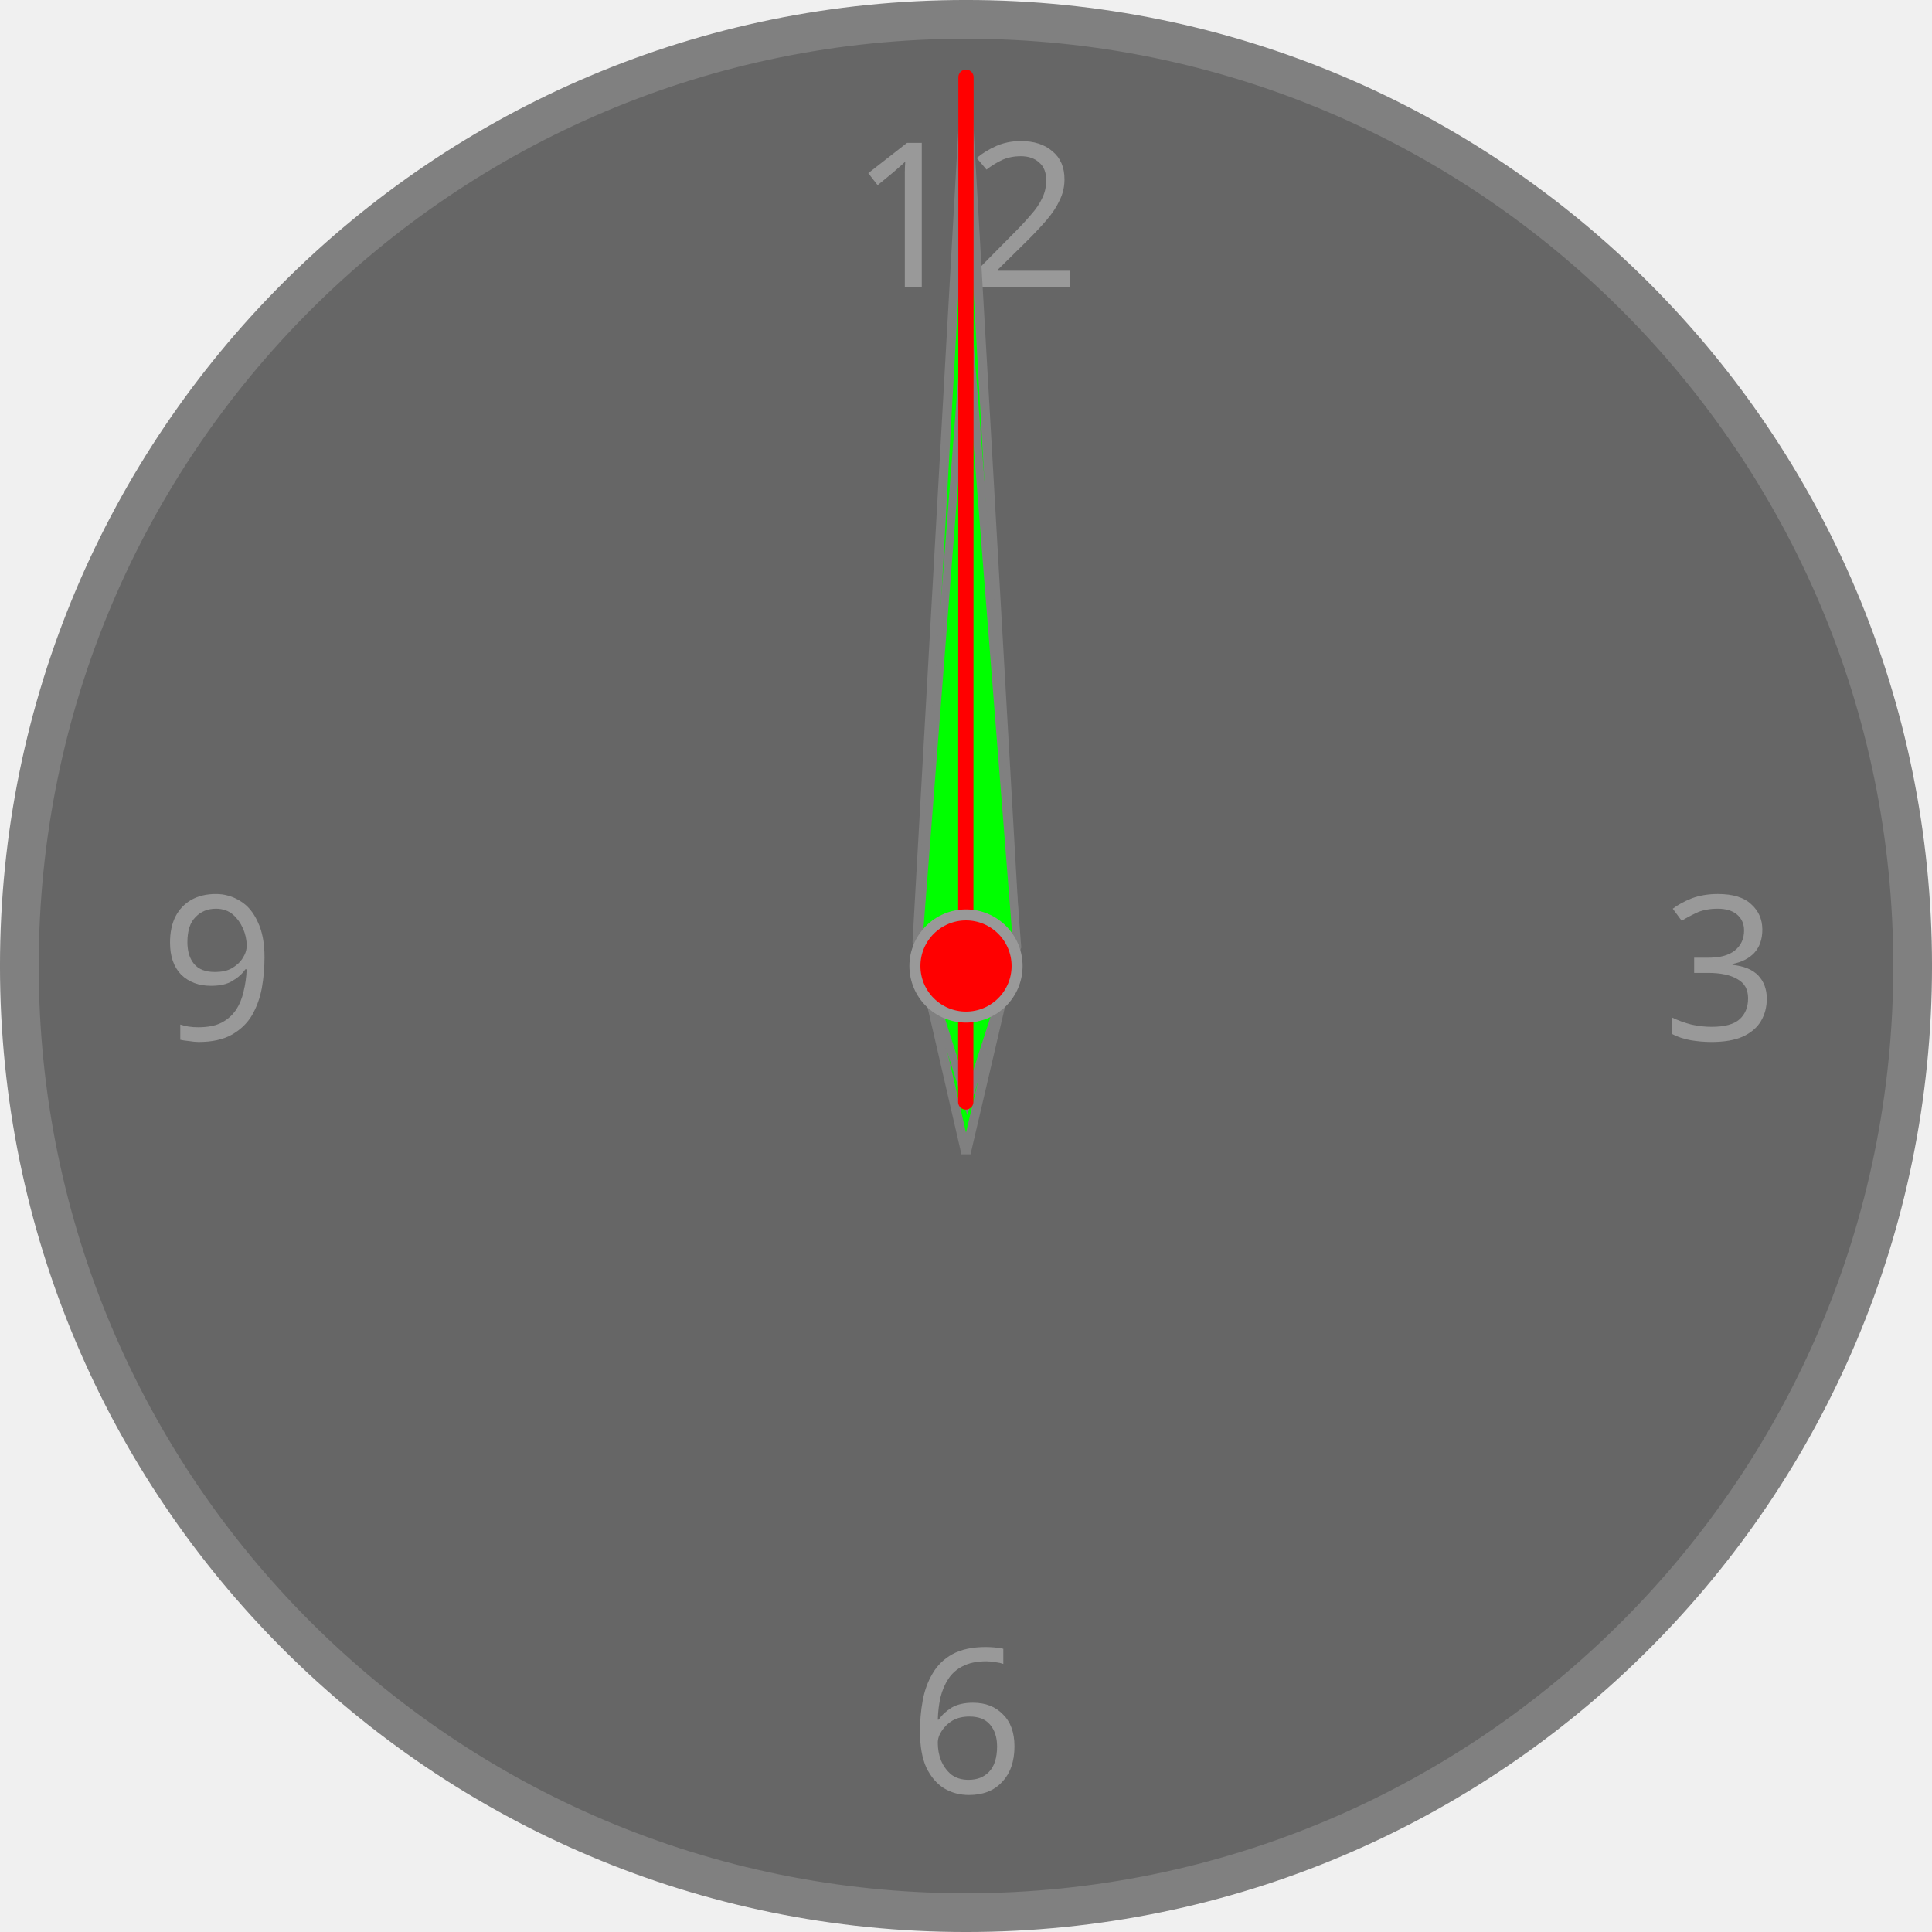
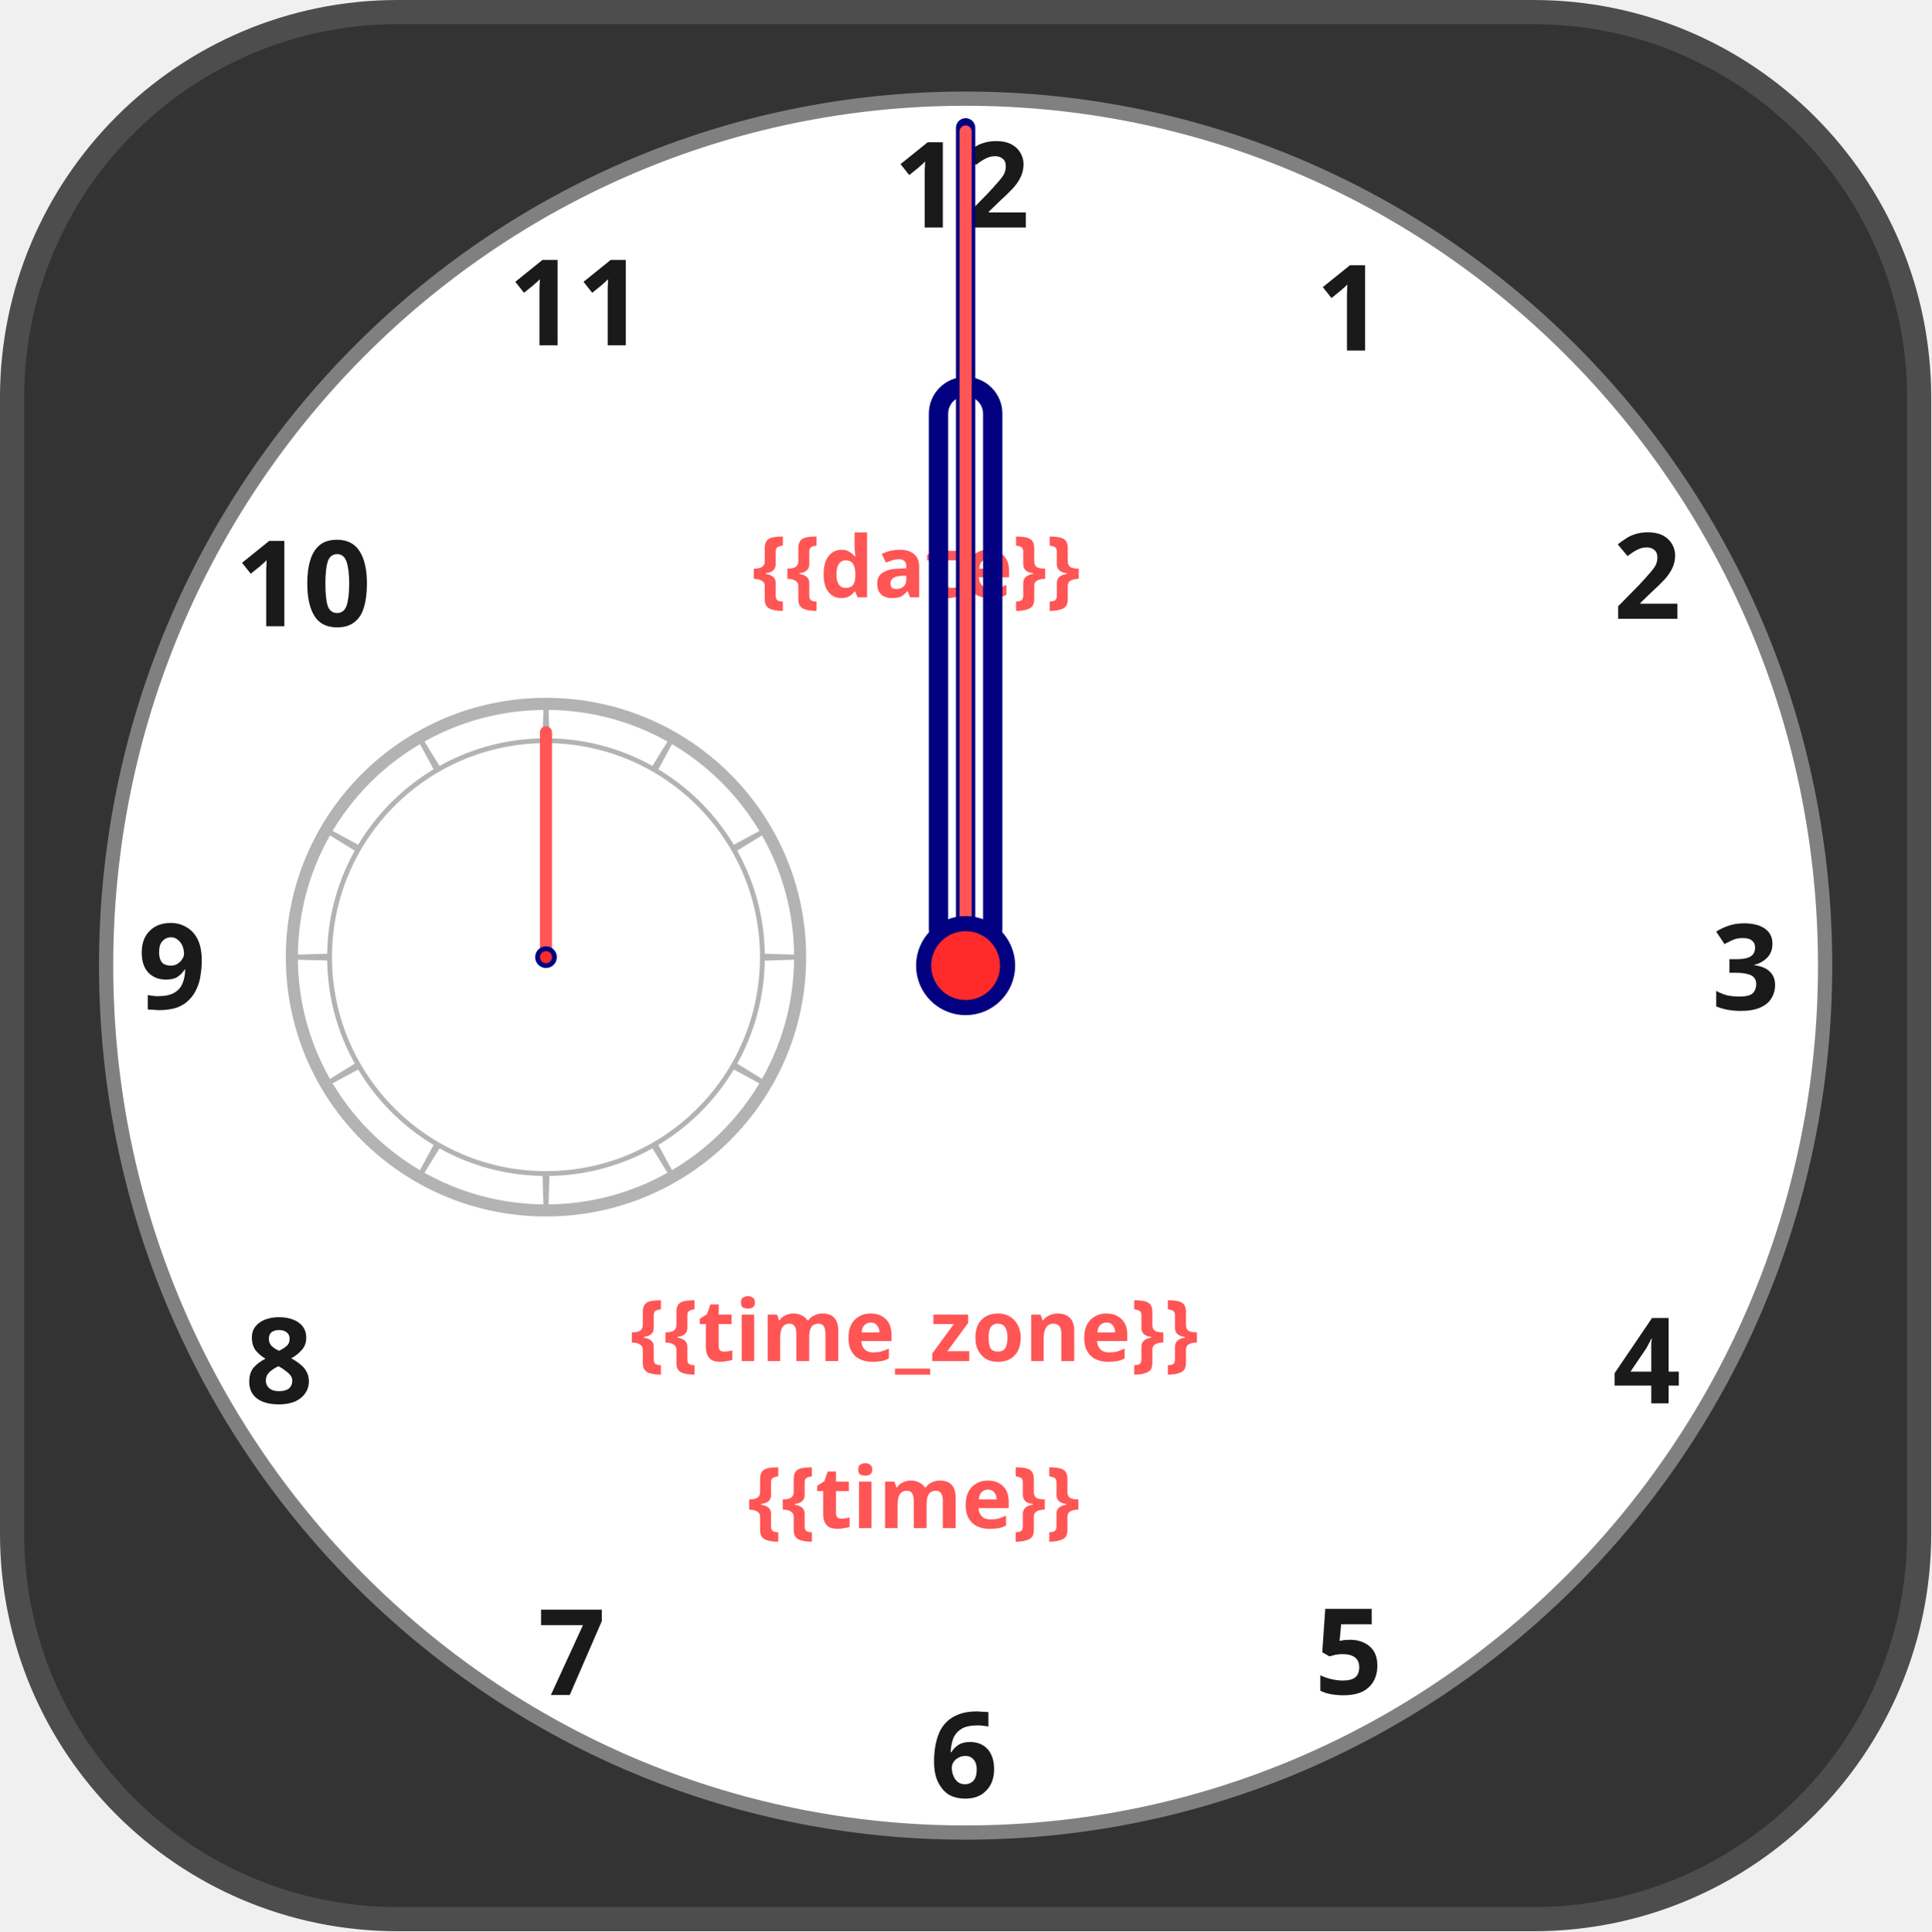
- <svg xmlns="http://www.w3.org/2000/svg" width="128" height="128" viewBox="0 0 67.733 67.733" version="1.1" id="svg5">
-   <defs id="defs2" />
-   <g id="layer1" transform="translate(-14.7405,-13.06964)">
-     <g id="g2283">
-       <circle style="fill:#666666;stroke:#808080;stroke-width:1.358;stroke-dasharray:none" id="path111" cx="48.607" cy="46.936" r="33.188" />
-       <g id="g2019" transform="translate(1.62233,-0.3522514)">
-         <text xml:space="preserve" style="font-size:3.175px;fill:#999999;stroke:none;stroke-width:1;stroke-dasharray:none" x="42.935" y="23.475" id="text1944">
-           <tspan id="tspan1942" style="font-style:normal;font-variant:normal;font-weight:normal;font-stretch:normal;font-size:7.056px;font-family:sans-serif;-inkscape-font-specification:'sans-serif, Normal';font-variant-ligatures:normal;font-variant-caps:normal;font-variant-numeric:normal;font-variant-east-asian:normal;stroke-width:1" x="42.935" y="23.475">12</tspan>
-           <tspan style="font-style:normal;font-variant:normal;font-weight:normal;font-stretch:normal;font-size:7.056px;font-family:sans-serif;-inkscape-font-specification:'sans-serif, Normal';font-variant-ligatures:normal;font-variant-caps:normal;font-variant-numeric:normal;font-variant-east-asian:normal;stroke-width:1" x="42.935" y="32.294" id="tspan1950" />
-           <tspan style="stroke-width:1" x="42.935" y="37.214" id="tspan1946" />
-         </text>
-         <text xml:space="preserve" style="font-size:3.175px;fill:#999999;stroke:none;stroke-width:1;stroke-dasharray:none" x="44.981" y="76.274" id="text1944-2">
-           <tspan id="tspan1942-2" style="font-style:normal;font-variant:normal;font-weight:normal;font-stretch:normal;font-size:7.056px;font-family:sans-serif;-inkscape-font-specification:'sans-serif, Normal';font-variant-ligatures:normal;font-variant-caps:normal;font-variant-numeric:normal;font-variant-east-asian:normal;stroke-width:1" x="44.981" y="76.274">6</tspan>
-           <tspan style="font-style:normal;font-variant:normal;font-weight:normal;font-stretch:normal;font-size:7.056px;font-family:sans-serif;-inkscape-font-specification:'sans-serif, Normal';font-variant-ligatures:normal;font-variant-caps:normal;font-variant-numeric:normal;font-variant-east-asian:normal;stroke-width:1" x="44.981" y="85.093" id="tspan1950-8" />
-           <tspan style="stroke-width:1" x="44.981" y="90.013" id="tspan1946-9" />
-         </text>
-       </g>
-       <g id="g2009" transform="translate(-0.1775265,-0.600016)">
-         <text xml:space="preserve" style="font-style:normal;font-variant:normal;font-weight:normal;font-stretch:normal;font-size:7.056px;font-family:sans-serif;-inkscape-font-specification:'sans-serif, Normal';font-variant-ligatures:normal;font-variant-caps:normal;font-variant-numeric:normal;font-variant-east-asian:normal;fill:#999999;stroke:none;stroke-width:1;stroke-dasharray:none" x="73.217" y="50.122" id="text1999">
-           <tspan id="tspan1997" style="stroke-width:1" x="73.217" y="50.122">3</tspan>
-         </text>
-         <text xml:space="preserve" style="font-style:normal;font-variant:normal;font-weight:normal;font-stretch:normal;font-size:7.056px;font-family:sans-serif;-inkscape-font-specification:'sans-serif, Normal';font-variant-ligatures:normal;font-variant-caps:normal;font-variant-numeric:normal;font-variant-east-asian:normal;fill:#999999;stroke:none;stroke-width:1;stroke-dasharray:none" x="20.521" y="50.122" id="text2003">
-           <tspan id="tspan2001" style="stroke-width:1" x="20.521" y="50.122">9</tspan>
-         </text>
-       </g>
-     </g>
+ <svg xmlns="http://www.w3.org/2000/svg" width="302.093" height="302.093" viewBox="0 0 79.929 79.929" version="1.1" id="svg492">
+   <defs id="defs489" />
+   <g id="layer1" transform="translate(-14.83748,-108.8248)">
+     <rect style="display:inline;fill:#333333;stroke:#4d4d4d;stroke-width:1;stroke-linecap:round;stroke-dasharray:none" id="rect360" width="78.929" height="78.929" x="15.337" y="109.325" ry="15.959" rx="15.959" />
+     <ellipse style="display:inline;fill:#ffffff;stroke:#808080;stroke-width:0.589;stroke-linecap:round" id="path1015" cx="54.802" cy="148.789" rx="35.573" ry="35.881" />
+     <path style="display:none;fill:#ffffff;stroke:#808080;stroke-width:0.529;stroke-linecap:round" id="path1239" d="m 132.363,8.881 1.132,39.515 20.738,-33.655 -18.777,34.787 34.787,-18.777 -33.655,20.738 39.515,1.132 -39.515,1.132 33.655,20.738 -34.787,-18.777 18.777,34.787 -20.738,-33.655 -1.132,39.515 -1.132,-39.515 L 110.493,90.501 129.27,55.714 94.483,74.491 128.138,53.753 88.623,52.621 128.138,51.489 94.483,30.751 129.27,49.528 110.493,14.741 131.231,48.396 Z" transform="matrix(0.8150348,0,0,0.8150348,-53.07843,105.9011)" />
+     <text xml:space="preserve" style="font-style:normal;font-variant:normal;font-weight:normal;font-stretch:normal;font-size:5.644px;font-family:'VL ゴシック';-inkscape-font-specification:'VL ゴシック, Normal';font-variant-ligatures:normal;font-variant-caps:normal;font-variant-numeric:normal;font-variant-east-asian:normal;display:inline;fill:#1a1a1a;stroke:none;stroke-width:0.529;stroke-linecap:round" x="51.811" y="118.24" id="text1455-0">
+       <tspan id="tspan1453-1" style="font-style:normal;font-variant:normal;font-weight:bold;font-stretch:normal;font-size:4.939px;font-family:sans-serif;-inkscape-font-specification:'sans-serif, Bold';font-variant-ligatures:normal;font-variant-caps:normal;font-variant-numeric:normal;font-variant-east-asian:normal;stroke-width:0.529" x="51.811" y="118.24">12</tspan>
+     </text>
+     <text xml:space="preserve" style="font-style:normal;font-variant:normal;font-weight:normal;font-stretch:normal;font-size:5.644px;font-family:'VL ゴシック';-inkscape-font-specification:'VL ゴシック, Normal';font-variant-ligatures:normal;font-variant-caps:normal;font-variant-numeric:normal;font-variant-east-asian:normal;display:inline;fill:#1a1a1a;stroke:none;stroke-width:0.529;stroke-linecap:round" x="69.289" y="123.332" id="text1455-0-7">
+       <tspan id="tspan1453-1-9" style="font-style:normal;font-variant:normal;font-weight:bold;font-stretch:normal;font-size:4.939px;font-family:sans-serif;-inkscape-font-specification:'sans-serif, Bold';font-variant-ligatures:normal;font-variant-caps:normal;font-variant-numeric:normal;font-variant-east-asian:normal;stroke-width:0.529" x="69.289" y="123.332">1</tspan>
+     </text>
+     <text xml:space="preserve" style="font-style:normal;font-variant:normal;font-weight:bold;font-stretch:normal;font-size:4.939px;font-family:sans-serif;-inkscape-font-specification:'sans-serif, Bold';font-variant-ligatures:normal;font-variant-caps:normal;font-variant-numeric:normal;font-variant-east-asian:normal;display:inline;fill:#1a1a1a;stroke:none;stroke-width:0.529;stroke-linecap:round" x="81.607" y="134.431" id="text1577">
+       <tspan id="tspan1575" style="stroke-width:0.529" x="81.607" y="134.431">2</tspan>
+     </text>
+     <text xml:space="preserve" style="font-style:normal;font-variant:normal;font-weight:bold;font-stretch:normal;font-size:4.939px;font-family:sans-serif;-inkscape-font-specification:'sans-serif, Bold';font-variant-ligatures:normal;font-variant-caps:normal;font-variant-numeric:normal;font-variant-east-asian:normal;display:inline;fill:#1a1a1a;stroke:none;stroke-width:0.529;stroke-linecap:round" x="85.681" y="150.617" id="text1581">
+       <tspan id="tspan1579" style="stroke-width:0.529" x="85.681" y="150.617">3</tspan>
+     </text>
+     <text xml:space="preserve" style="font-style:normal;font-variant:normal;font-weight:bold;font-stretch:normal;font-size:4.939px;font-family:sans-serif;-inkscape-font-specification:'sans-serif, Bold';font-variant-ligatures:normal;font-variant-caps:normal;font-variant-numeric:normal;font-variant-east-asian:normal;display:inline;fill:#1a1a1a;stroke:none;stroke-width:0.529;stroke-linecap:round" x="81.585" y="166.905" id="text1585">
+       <tspan id="tspan1583" style="stroke-width:0.529" x="81.585" y="166.905">4</tspan>
+     </text>
+     <text xml:space="preserve" style="font-style:normal;font-variant:normal;font-weight:bold;font-stretch:normal;font-size:4.939px;font-family:sans-serif;-inkscape-font-specification:'sans-serif, Bold';font-variant-ligatures:normal;font-variant-caps:normal;font-variant-numeric:normal;font-variant-east-asian:normal;display:inline;fill:#1a1a1a;stroke:none;stroke-width:0.529;stroke-linecap:round" x="69.249" y="178.942" id="text1589">
+       <tspan id="tspan1587" style="stroke-width:0.529" x="69.249" y="178.942">5</tspan>
+     </text>
+     <text xml:space="preserve" style="font-style:normal;font-variant:normal;font-weight:bold;font-stretch:normal;font-size:4.939px;font-family:sans-serif;-inkscape-font-specification:'sans-serif, Bold';font-variant-ligatures:normal;font-variant-caps:normal;font-variant-numeric:normal;font-variant-east-asian:normal;display:inline;fill:#1a1a1a;stroke:none;stroke-width:0.529;stroke-linecap:round" x="53.325" y="183.216" id="text1593">
+       <tspan id="tspan1591" style="stroke-width:0.529" x="53.325" y="183.216">6</tspan>
+     </text>
+     <text xml:space="preserve" style="font-style:normal;font-variant:normal;font-weight:bold;font-stretch:normal;font-size:4.939px;font-family:sans-serif;-inkscape-font-specification:'sans-serif, Bold';font-variant-ligatures:normal;font-variant-caps:normal;font-variant-numeric:normal;font-variant-east-asian:normal;display:inline;fill:#1a1a1a;stroke:none;stroke-width:0.529;stroke-linecap:round" x="37.091" y="178.976" id="text1597">
+       <tspan id="tspan1595" style="stroke-width:0.529" x="37.091" y="178.976">7</tspan>
+     </text>
+     <text xml:space="preserve" style="font-style:normal;font-variant:normal;font-weight:bold;font-stretch:normal;font-size:4.939px;font-family:sans-serif;-inkscape-font-specification:'sans-serif, Bold';font-variant-ligatures:normal;font-variant-caps:normal;font-variant-numeric:normal;font-variant-east-asian:normal;display:inline;fill:#1a1a1a;stroke:none;stroke-width:0.529;stroke-linecap:round" x="24.981" y="166.9" id="text1601">
+       <tspan id="tspan1599" style="stroke-width:0.529" x="24.981" y="166.9">8</tspan>
+     </text>
+     <text xml:space="preserve" style="font-style:normal;font-variant:normal;font-weight:bold;font-stretch:normal;font-size:4.939px;font-family:sans-serif;-inkscape-font-specification:'sans-serif, Bold';font-variant-ligatures:normal;font-variant-caps:normal;font-variant-numeric:normal;font-variant-east-asian:normal;display:inline;fill:#1a1a1a;stroke:none;stroke-width:0.529;stroke-linecap:round" x="20.547" y="150.586" id="text1605">
+       <tspan id="tspan1603" style="stroke-width:0.529" x="20.547" y="150.586">9</tspan>
+     </text>
+     <text xml:space="preserve" style="font-style:normal;font-variant:normal;font-weight:bold;font-stretch:normal;font-size:4.939px;font-family:sans-serif;-inkscape-font-specification:'sans-serif, Bold';font-variant-ligatures:normal;font-variant-caps:normal;font-variant-numeric:normal;font-variant-east-asian:normal;display:inline;fill:#1a1a1a;stroke:none;stroke-width:0.529;stroke-linecap:round" x="24.557" y="134.743" id="text1609">
+       <tspan id="tspan1607" style="stroke-width:0.529" x="24.557" y="134.743">10</tspan>
+     </text>
+     <text xml:space="preserve" style="font-style:normal;font-variant:normal;font-weight:bold;font-stretch:normal;font-size:4.939px;font-family:sans-serif;-inkscape-font-specification:'sans-serif, Bold';font-variant-ligatures:normal;font-variant-caps:normal;font-variant-numeric:normal;font-variant-east-asian:normal;display:inline;fill:#1a1a1a;stroke:none;stroke-width:0.529;stroke-linecap:round" x="35.868" y="123.111" id="text1613">
+       <tspan id="tspan1611" style="stroke-width:0.529" x="35.868" y="123.111">11</tspan>
+     </text>
  </g>
-   <g id="layer3" transform="translate(-14.7405,-13.06964)">
-     <path style="display:inline;fill:#00ff00;stroke:#808080;stroke-width:0.327;stroke-dasharray:none" d="m 48.606,15.777 -1.71,30.308 1.71,7.416 1.734,-7.416 z" id="path2504" />
+   <g id="layer7" transform="translate(-14.83748,-108.8248)">
+     <text xml:space="preserve" style="font-style:normal;font-variant:normal;font-weight:bold;font-stretch:normal;font-size:3.528px;font-family:sans-serif;-inkscape-font-specification:'sans-serif, Bold';font-variant-ligatures:normal;font-variant-caps:normal;font-variant-numeric:normal;font-variant-east-asian:normal;text-align:center;text-anchor:middle;fill:#ff5555;stroke-width:1;stroke-linecap:round" x="54.951" y="172.073" id="text1047" text-anchor="middle">
+       <tspan id="tspan1045" style="font-style:normal;font-variant:normal;font-weight:bold;font-stretch:normal;font-size:3.528px;font-family:sans-serif;-inkscape-font-specification:'sans-serif, Bold';font-variant-ligatures:normal;font-variant-caps:normal;font-variant-numeric:normal;font-variant-east-asian:normal;stroke-width:1" x="54.951" y="172.073">{{time}}</tspan>
+     </text>
+     <text xml:space="preserve" style="font-style:normal;font-variant:normal;font-weight:bold;font-stretch:normal;font-size:3.528px;font-family:sans-serif;-inkscape-font-specification:'sans-serif, Bold';font-variant-ligatures:normal;font-variant-caps:normal;font-variant-numeric:normal;font-variant-east-asian:normal;text-align:center;text-anchor:middle;fill:#ff5555;stroke-width:1;stroke-linecap:round" x="55.052" y="133.547" id="text1047-7" text-anchor="middle">
+       <tspan id="tspan2493" x="55.052" y="133.547">{{date}}</tspan>
+     </text>
+     <text xml:space="preserve" style="font-style:normal;font-variant:normal;font-weight:bold;font-stretch:normal;font-size:3.528px;font-family:sans-serif;-inkscape-font-specification:'sans-serif, Bold';font-variant-ligatures:normal;font-variant-caps:normal;font-variant-numeric:normal;font-variant-east-asian:normal;text-align:center;text-anchor:middle;fill:#ff5555;stroke-width:1;stroke-linecap:round" x="54.973" y="165.154" id="text1047-7-5" text-anchor="middle">
+       <tspan id="tspan2528" x="54.973" y="165.154">{{time_zone}}</tspan>
+     </text>
  </g>
-   <g id="layer2" transform="translate(-14.7405,-13.06964)">
-     <path style="display:inline;fill:#00ff00;stroke:#808080;stroke-width:0.281;stroke-dasharray:none" d="m 48.651,24.064 -1.727,22.206 1.727,5.433 1.751,-5.433 z" id="path2504-3" />
+   <g id="layer3" transform="translate(-14.83748,-108.8248)">
+     <path style="fill:#ff2a2a;stroke:#000080;stroke-width:0.8;stroke-linecap:round;stroke-dasharray:none;stroke-opacity:1" d="M 54.802,148.389 V 114.116" id="path2858-9" />
  </g>
-   <g id="layer4" transform="translate(-14.7405,-13.06964)">
-     <path style="fill:#00ff00;stroke:#ff0000;stroke-width:0.535;stroke-linecap:round;stroke-dasharray:none" d="m 48.606,15.777 -0.008,35.926" id="path2587" />
+   <g id="layer4" transform="translate(-14.83748,-108.8248)">
+     <rect style="fill:none;stroke:#000080;stroke-width:0.8;stroke-linecap:round;stroke-dasharray:none;stroke-opacity:1" id="rect2684" width="2.244" height="23.566" x="53.68" y="124.823" ry="1.122" rx="1.122" />
  </g>
-   <g id="layer5" style="display:inline" transform="translate(-14.7405,-13.06964)">
-     <ellipse style="fill:#ff0000;stroke:#999999;stroke-width:0.386;stroke-dasharray:none" id="path2162" cx="48.607" cy="46.936" rx="1.791" ry="1.791" />
+   <g id="layer5" transform="translate(-14.83748,-108.8248)">
+     <path style="display:inline;fill:#ff2a2a;stroke:#ff5555;stroke-width:0.5;stroke-linecap:round;stroke-dasharray:none;stroke-opacity:1" d="M 54.802,148.539 V 114.266" id="path2858" />
+   </g>
+   <g id="layer6" transform="translate(-14.83748,-108.8248)">
+     <circle style="fill:#ff2a2a;stroke:#000080;stroke-width:0.626;stroke-linecap:round;stroke-dasharray:none;stroke-opacity:1" id="path2802" cx="54.802" cy="148.789" r="1.738" />
+   </g>
+   <g id="layer8" transform="translate(-14.83748,-108.8248)">
+     <ellipse style="fill:#ffffff;stroke:#b3b3b3;stroke-width:0.5;stroke-linecap:round;stroke-dasharray:none" id="path4174" cx="37.434" cy="148.439" rx="10.518" ry="10.483" />
+     <path style="fill:#ffffff;stroke:#b3b3b3;stroke-width:0.2;stroke-linecap:round;stroke-dasharray:none" id="path4616" d="m 42.681,157.526 -4.975,-8.074 -0.272,9.48 -0.272,-9.48 -4.975,8.074 4.505,-8.345 -8.345,4.505 8.074,-4.975 -9.48,-0.272 9.48,-0.272 -8.074,-4.975 8.345,4.505 -4.505,-8.345 4.975,8.074 0.272,-9.48 0.272,9.48 4.975,-8.074 -4.505,8.345 8.345,-4.505 -8.074,4.975 9.48,0.272 -9.48,0.272 8.074,4.975 -8.345,-4.505 z" />
+     <circle style="fill:#ffffff;stroke:#b3b3b3;stroke-width:0.2;stroke-linecap:round;stroke-dasharray:none" id="path4787" cx="37.434" cy="148.439" r="8.957" />
+   </g>
+   <g id="layer9" style="display:inline" transform="translate(-14.83748,-108.8248)">
+     <path style="display:inline;fill:#ff2a2a;stroke:#ff5555;stroke-width:0.5;stroke-linecap:round;stroke-dasharray:none;stroke-opacity:1" d="m 37.434,148.509 v -9.376" id="path2858-0" />
+   </g>
+   <g id="layer10" style="display:inline" transform="translate(-14.83748,-108.8248)">
+     <circle style="fill:#ff2a2a;stroke:#000080;stroke-width:0.2;stroke-linecap:round;stroke-dasharray:none;stroke-opacity:1" id="path2802-1" cx="37.434" cy="148.439" r="0.349" />
  </g>
</svg>
